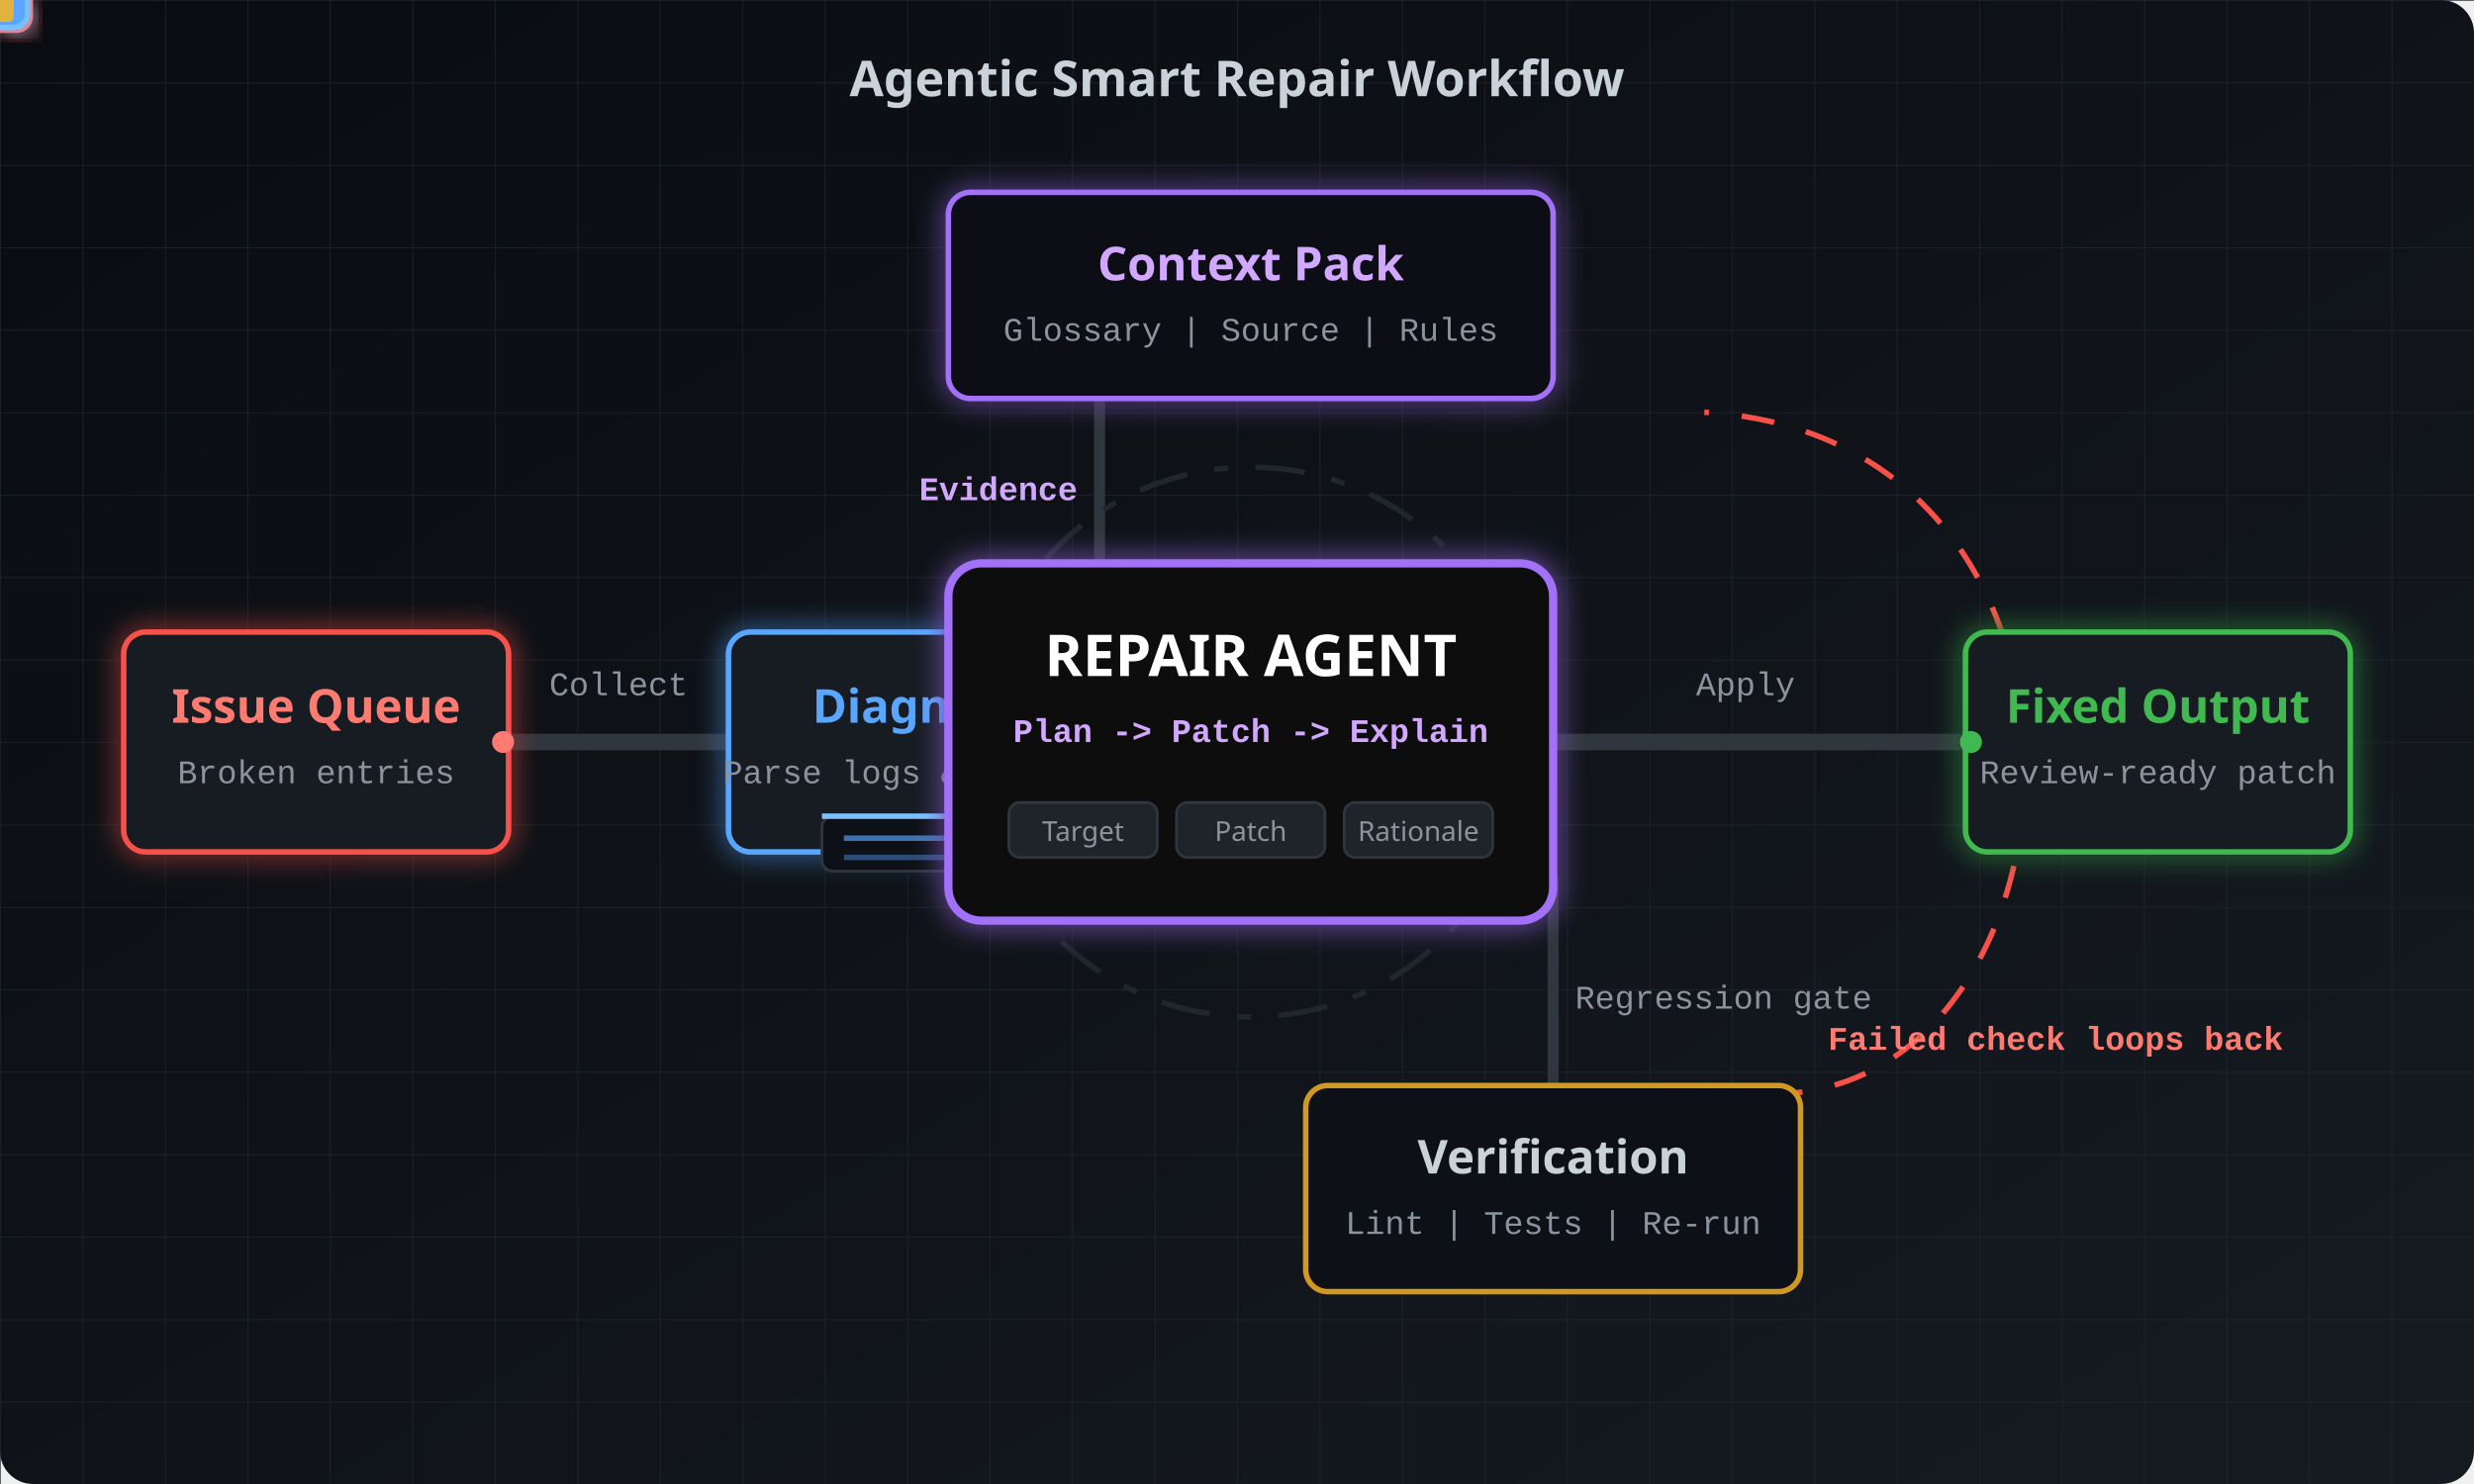
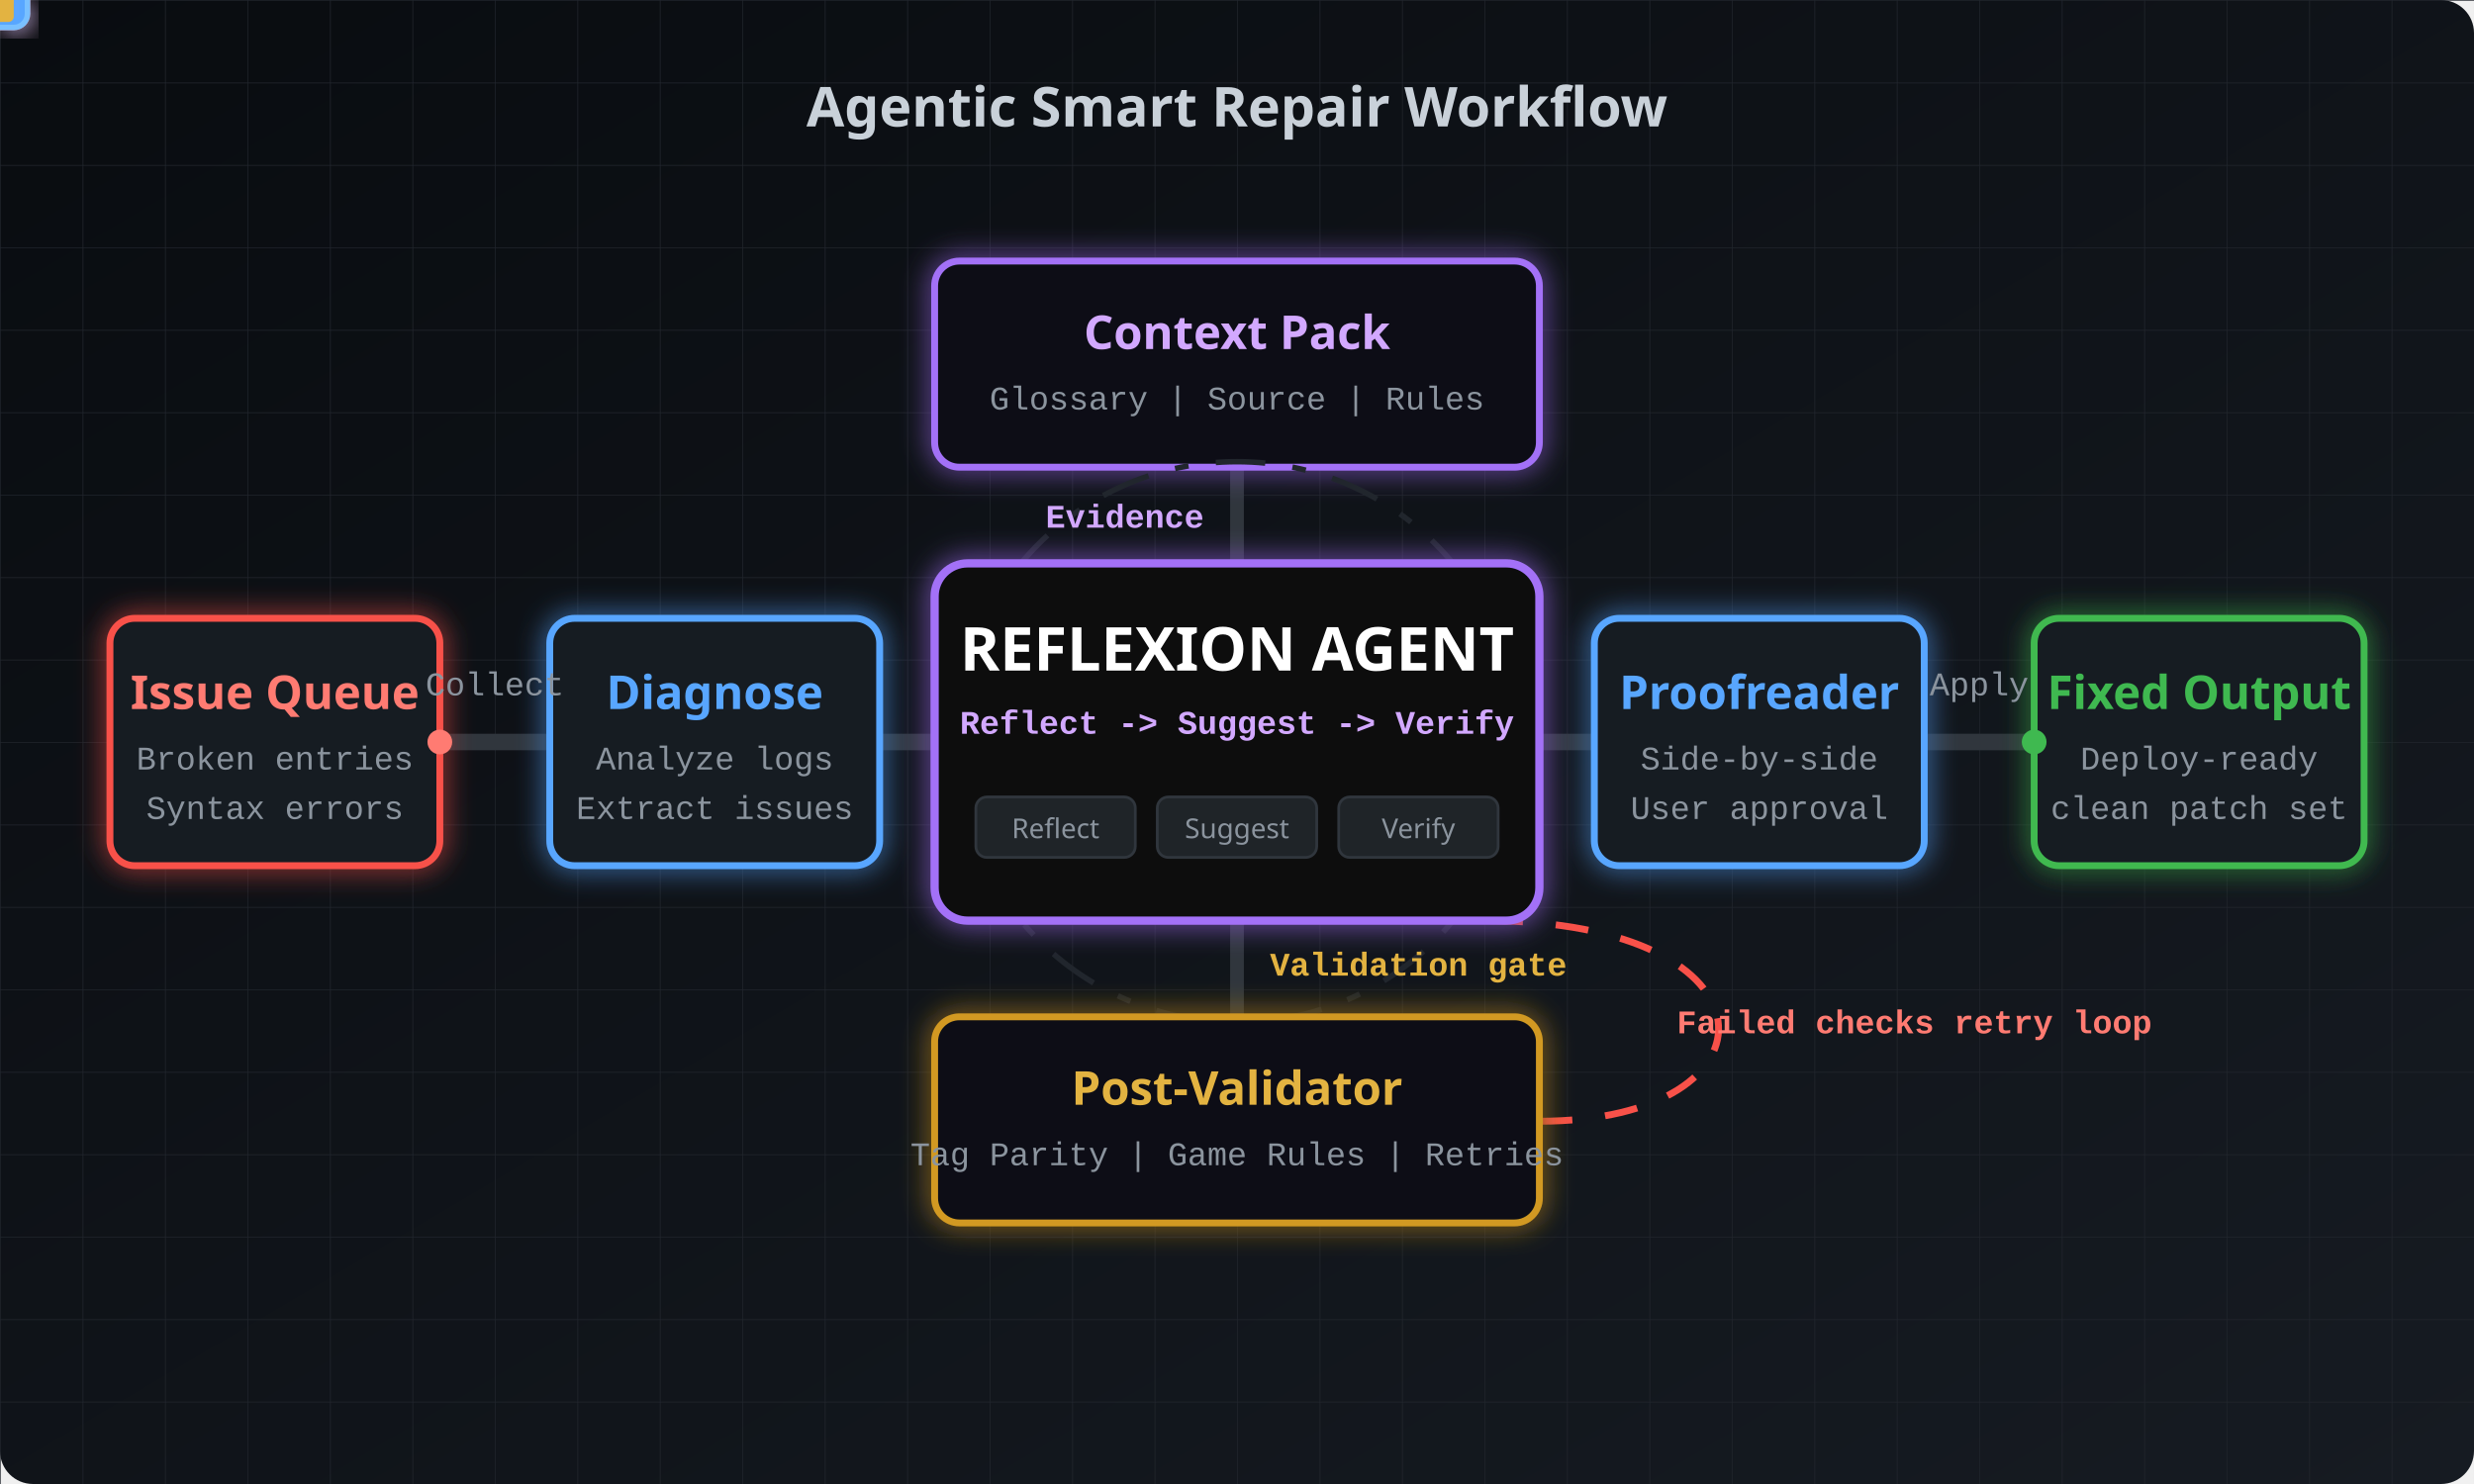
<svg xmlns="http://www.w3.org/2000/svg" viewBox="0 0 900 540" width="100%" height="100%">
  <defs>
    <filter id="glow-blue" x="-20%" y="-20%" width="140%" height="140%">
      <feGaussianBlur stdDeviation="5" result="blur" />
      <feMerge>
        <feMergeNode in="blur" />
        <feMergeNode in="SourceGraphic" />
      </feMerge>
    </filter>
    <filter id="glow-purple" x="-20%" y="-20%" width="140%" height="140%">
      <feGaussianBlur stdDeviation="5" result="blur" />
      <feMerge>
        <feMergeNode in="blur" />
        <feMergeNode in="SourceGraphic" />
      </feMerge>
    </filter>
    <filter id="glow-green" x="-20%" y="-20%" width="140%" height="140%">
      <feGaussianBlur stdDeviation="5" result="blur" />
      <feMerge>
        <feMergeNode in="blur" />
        <feMergeNode in="SourceGraphic" />
      </feMerge>
    </filter>
    <filter id="glow-red" x="-20%" y="-20%" width="140%" height="140%">
      <feGaussianBlur stdDeviation="5" result="blur" />
      <feMerge>
        <feMergeNode in="blur" />
        <feMergeNode in="SourceGraphic" />
      </feMerge>
    </filter>
+     <filter id="glow-orange" x="-20%" y="-20%" width="140%" height="140%">
+       <feGaussianBlur stdDeviation="5" result="blur" />
+       <feMerge>
+         <feMergeNode in="blur" />
+         <feMergeNode in="SourceGraphic" />
+       </feMerge>
+     </filter>
    <linearGradient id="bg-grad" x1="0" y1="0" x2="1" y2="1">
      <stop offset="0%" stop-color="#090c10" />
      <stop offset="100%" stop-color="#161b22" />
    </linearGradient>
    <style>
      @keyframes core-pulse {
        0%   { stroke: #a371f7; filter: drop-shadow(0 0 4px #a371f7); }
        50%  { stroke: #d2a8ff; filter: drop-shadow(0 0 16px #d2a8ff); }
        100% { stroke: #a371f7; filter: drop-shadow(0 0 4px #a371f7); }
      }

-       @keyframes flow-forward {
-         0%   { transform: translate(155px, 270px); opacity: 0; }
-         8%   { opacity: 1; }
-         28%  { transform: translate(310px, 270px); opacity: 1; }
-         44%  { transform: translate(450px, 270px); opacity: 1; }
-         62%  { transform: translate(590px, 270px); opacity: 1; }
-         84%  { transform: translate(735px, 270px); opacity: 1; }
-         100% { transform: translate(755px, 270px); opacity: 0; }
+       @keyframes packet-main {
+         0%   { transform: translate(160px, 270px); opacity: 0; }
+         5%   { opacity: 1; }
+         25%  { transform: translate(260px, 270px); opacity: 1; }
+         50%  { transform: translate(450px, 270px); opacity: 1; }
+         75%  { transform: translate(640px, 270px); opacity: 1; }
+         95%  { opacity: 1; }
+         100% { transform: translate(740px, 270px); opacity: 0; }
      }

-       @keyframes flow-context {
-         0%   { transform: translate(400px, 145px); opacity: 0; }
+       @keyframes packet-context {
+         0%   { transform: translate(450px, 170px); opacity: 0; }
        15%  { opacity: 1; }
-         80%  { transform: translate(400px, 210px); opacity: 1; }
-         100% { transform: translate(400px, 220px); opacity: 0; }
+         85%  { transform: translate(450px, 195px); opacity: 1; }
+         100% { transform: translate(450px, 205px); opacity: 0; }
      }

-       @keyframes flow-test {
-         0%   { transform: translate(565px, 395px); opacity: 0; }
+       @keyframes packet-test {
+         0%   { transform: translate(450px, 370px); opacity: 0; }
        15%  { opacity: 1; }
-         80%  { transform: translate(565px, 330px); opacity: 1; }
-         100% { transform: translate(565px, 320px); opacity: 0; }
+         85%  { transform: translate(450px, 345px); opacity: 1; }
+         100% { transform: translate(450px, 335px); opacity: 0; }
      }

      @keyframes feedback-loop {
        0%   { stroke-dashoffset: 0; opacity: 0.35; }
-         50%  { opacity: 0.9; }
+         50%  { opacity: 0.85; }
        100% { stroke-dashoffset: -48; opacity: 0.35; }
      }

-       @keyframes scan {
-         0%   { transform: translateY(-34px); opacity: 0; }
-         15%  { opacity: 1; }
-         80%  { opacity: 1; }
-         100% { transform: translateY(34px); opacity: 0; }
-       }
+       @keyframes spin { 100% { transform: rotate(360deg); } }

      .agent-core { animation: core-pulse 3s infinite ease-in-out; }
-       .packet-forward-1 { animation: flow-forward 4.2s infinite linear; }
-       .packet-forward-2 { animation: flow-forward 4.2s infinite linear; animation-delay: 1.4s; }
-       .packet-context { animation: flow-context 2s infinite linear; }
-       .packet-test { animation: flow-test 2.2s infinite linear; animation-delay: 0.5s; }
+       .packet-main-1 { animation: packet-main 4.2s infinite linear; }
+       .packet-main-2 { animation: packet-main 4.2s infinite linear; animation-delay: 1.4s; }
+       .packet-context { animation: packet-context 2s infinite linear; }
+       .packet-test { animation: packet-test 2.2s infinite linear; animation-delay: 0.5s; }
      .loop-line { animation: feedback-loop 2.6s infinite linear; }
-       .scan-line { animation: scan 1.8s infinite ease-in-out; }
+       .ring { animation: spin 14s infinite linear; transform-origin: 450px 270px; }

      .text-code { font-family: 'Consolas', 'Courier New', monospace; font-size: 12px; fill: #8b949e; }
      .text-title { font-family: 'Segoe UI', sans-serif; font-size: 17px; font-weight: bold; fill: #c9d1d9; }
-       .text-center-title { font-family: 'Segoe UI', sans-serif; font-size: 21px; font-weight: 800; fill: #ffffff; }
+       .text-center-title { font-family: 'Segoe UI', sans-serif; font-size: 22px; font-weight: 800; fill: #ffffff; }
      .text-blue { fill: #58a6ff; font-weight: bold; }
      .text-purple { fill: #d2a8ff; font-weight: bold; }
      .text-green { fill: #3fb950; font-weight: bold; }
      .text-red { fill: #ff7b72; font-weight: bold; }
+       .text-orange { fill: #e3b341; font-weight: bold; }
    </style>
  </defs>
  <rect width="100%" height="100%" fill="url(#bg-grad)" rx="12" />
  <pattern id="grid" width="30" height="30" patternUnits="userSpaceOnUse">
    <path d="M 30 0 L 0 0 0 30" fill="none" stroke="#21262d" stroke-width="0.5" />
  </pattern>
  <rect width="100%" height="100%" fill="url(#grid)" />
-   <path d="M 155 270 L 745 270" stroke="#30363d" stroke-width="6" stroke-linecap="round" />
-   <path d="M 400 145 L 400 220" stroke="#30363d" stroke-width="4" stroke-linecap="round" />
-   <path d="M 565 320 L 565 395" stroke="#30363d" stroke-width="4" stroke-linecap="round" />
-   <path d="M 620 395 C 760 430 790 160 620 150" fill="none" stroke="#f85149" stroke-width="2" stroke-dasharray="12 12" class="loop-line" />
-   <rect x="45" y="230" width="140" height="80" rx="8" fill="#161b22" stroke="#f85149" stroke-width="2" filter="url(#glow-red)" />
-   <text x="115" y="263" class="text-title text-red" text-anchor="middle">Issue Queue</text>
-   <text x="115" y="285" class="text-code" text-anchor="middle">Broken entries</text>
-   <circle cx="183" cy="270" r="4" fill="#ff7b72" />
-   <rect x="265" y="230" width="140" height="80" rx="8" fill="#161b22" stroke="#58a6ff" stroke-width="2" filter="url(#glow-blue)" />
-   <text x="335" y="263" class="text-title text-blue" text-anchor="middle">Diagnose</text>
-   <text x="335" y="285" class="text-code" text-anchor="middle">Parse logs &amp; context</text>
-   <g transform="translate(335 287)">
-     <rect x="-36" y="10" width="72" height="20" rx="4" fill="#0d1117" stroke="#30363d" />
-     <line x1="-28" y1="18" x2="28" y2="18" stroke="#58a6ff" stroke-width="2" opacity="0.65" />
-     <line x1="-28" y1="25" x2="12" y2="25" stroke="#58a6ff" stroke-width="2" opacity="0.4" />
-     <line x1="-36" y1="10" x2="36" y2="10" stroke="#79c0ff" stroke-width="2" class="scan-line" />
+   <text x="450" y="46" font-family="'Segoe UI', sans-serif" font-size="20" font-weight="800" fill="#c9d1d9" text-anchor="middle">Agentic Smart Repair Workflow</text>
+   <path d="M 160 270 L 200 270" stroke="#30363d" stroke-width="6" stroke-linecap="round" />
+   <path d="M 320 270 L 340 270" stroke="#30363d" stroke-width="6" stroke-linecap="round" />
+   <path d="M 560 270 L 580 270" stroke="#30363d" stroke-width="6" stroke-linecap="round" />
+   <path d="M 700 270 L 740 270" stroke="#30363d" stroke-width="6" stroke-linecap="round" />
+   <path d="M 450 170 L 450 205" stroke="#30363d" stroke-width="5" stroke-linecap="round" />
+   <path d="M 450 335 L 450 370" stroke="#30363d" stroke-width="5" stroke-linecap="round" />
+   <path d="M 560 408 C 650 408 650 335 540 335" fill="none" stroke="#f85149" stroke-width="2.5" stroke-dasharray="12 12" class="loop-line" />
+   <rect x="40" y="225" width="120" height="90" rx="9" fill="#161b22" stroke="#f85149" stroke-width="2.5" filter="url(#glow-red)" />
+   <text x="100" y="258" class="text-title text-red" text-anchor="middle">Issue Queue</text>
+   <text x="100" y="280" class="text-code" text-anchor="middle">Broken entries</text>
+   <text x="100" y="298" class="text-code" text-anchor="middle">Syntax errors</text>
+   <circle cx="160" cy="270" r="4.5" fill="#ff7b72" />
+   <rect x="200" y="225" width="120" height="90" rx="9" fill="#161b22" stroke="#58a6ff" stroke-width="2.5" filter="url(#glow-blue)" />
+   <text x="260" y="258" class="text-title text-blue" text-anchor="middle">Diagnose</text>
+   <text x="260" y="280" class="text-code" text-anchor="middle">Analyze logs</text>
+   <text x="260" y="298" class="text-code" text-anchor="middle">Extract issues</text>
+   <rect x="340" y="95" width="220" height="75" rx="9" fill="#0d1117" stroke="#a371f7" stroke-width="2.5" filter="url(#glow-purple)" />
+   <text x="450" y="127" class="text-title text-purple" text-anchor="middle">Context Pack</text>
+   <text x="450" y="149" class="text-code" text-anchor="middle">Glossary | Source | Rules</text>
+   <g>
+     <circle cx="450" cy="270" r="102" fill="none" stroke="#21262d" stroke-width="2" class="ring" stroke-dasharray="18 10 5 10" />
+     <rect x="340" y="205" width="220" height="130" rx="12" fill="#090c10" stroke="#a371f7" stroke-width="3" class="agent-core" filter="url(#glow-purple)" />
+     <text x="450" y="244" class="text-center-title" text-anchor="middle">REFLEXION AGENT</text>
+     <text x="450" y="267" class="text-code text-purple" font-weight="700" text-anchor="middle">Reflect -&gt; Suggest -&gt; Verify</text>
+     <rect x="355" y="290" width="58" height="22" rx="4" fill="#1f2428" stroke="#30363d" />
+     <text x="384" y="305" font-family="sans-serif" font-size="10" fill="#8b949e" text-anchor="middle">Reflect</text>
+     <rect x="421" y="290" width="58" height="22" rx="4" fill="#1f2428" stroke="#30363d" />
+     <text x="450" y="305" font-family="sans-serif" font-size="10" fill="#8b949e" text-anchor="middle">Suggest</text>
+     <rect x="487" y="290" width="58" height="22" rx="4" fill="#1f2428" stroke="#30363d" />
+     <text x="516" y="305" font-family="sans-serif" font-size="10" fill="#8b949e" text-anchor="middle">Verify</text>
  </g>
-   <rect x="345" y="70" width="220" height="75" rx="8" fill="#0d1117" stroke="#a371f7" stroke-width="2" filter="url(#glow-purple)" />
-   <text x="455" y="102" class="text-title text-purple" text-anchor="middle">Context Pack</text>
-   <text x="455" y="124" class="text-code" text-anchor="middle">Glossary | Source | Rules</text>
-   <g>
-     <circle cx="455" cy="270" r="100" fill="none" stroke="#21262d" stroke-width="2" stroke-dasharray="18 10 5 10" />
-     <rect x="345" y="205" width="220" height="130" rx="12" fill="#090c10" stroke="#a371f7" stroke-width="3" class="agent-core" filter="url(#glow-purple)" />
-     <text x="455" y="246" class="text-center-title" text-anchor="middle">REPAIR AGENT</text>
-     <text x="455" y="270" class="text-code text-purple" text-anchor="middle">Plan -&gt; Patch -&gt; Explain</text>
-     <rect x="367" y="292" width="54" height="20" rx="4" fill="#1f2428" stroke="#30363d" />
-     <text x="394" y="306" font-family="sans-serif" font-size="10" fill="#8b949e" text-anchor="middle">Target</text>
-     <rect x="428" y="292" width="54" height="20" rx="4" fill="#1f2428" stroke="#30363d" />
-     <text x="455" y="306" font-family="sans-serif" font-size="10" fill="#8b949e" text-anchor="middle">Patch</text>
-     <rect x="489" y="292" width="54" height="20" rx="4" fill="#1f2428" stroke="#30363d" />
-     <text x="516" y="306" font-family="sans-serif" font-size="10" fill="#8b949e" text-anchor="middle">Rationale</text>
+   <rect x="340" y="370" width="220" height="75" rx="9" fill="#0d1117" stroke="#d29922" stroke-width="2.5" filter="url(#glow-orange)" />
+   <text x="450" y="402" class="text-title text-orange" text-anchor="middle">Post-Validator</text>
+   <text x="450" y="424" class="text-code" text-anchor="middle">Tag Parity | Game Rules | Retries</text>
+   <rect x="580" y="225" width="120" height="90" rx="9" fill="#161b22" stroke="#58a6ff" stroke-width="2.5" filter="url(#glow-blue)" />
+   <text x="640" y="258" class="text-title text-blue" text-anchor="middle">Proofreader</text>
+   <text x="640" y="280" class="text-code" text-anchor="middle">Side-by-side</text>
+   <text x="640" y="298" class="text-code" text-anchor="middle">User approval</text>
+   <rect x="740" y="225" width="120" height="90" rx="9" fill="#161b22" stroke="#3fb950" stroke-width="2.5" filter="url(#glow-green)" />
+   <text x="800" y="258" class="text-title text-green" text-anchor="middle">Fixed Output</text>
+   <text x="800" y="280" class="text-code" text-anchor="middle">Deploy-ready</text>
+   <text x="800" y="298" class="text-code" text-anchor="middle">clean patch set</text>
+   <circle cx="740" cy="270" r="4.5" fill="#3fb950" />
+   <g class="packet-main-1">
+     <rect x="-10" y="-10" width="20" height="20" rx="5" fill="#f85149" stroke="#ff7b72" stroke-width="2" filter="url(#glow-red)" />
  </g>
-   <rect x="475" y="395" width="180" height="75" rx="8" fill="#0d1117" stroke="#d29922" stroke-width="2" />
-   <text x="565" y="427" class="text-title" fill="#e3b341" text-anchor="middle">Verification</text>
-   <text x="565" y="449" class="text-code" fill="#e3b341" text-anchor="middle">Lint | Tests | Re-run</text>
-   <rect x="715" y="230" width="140" height="80" rx="8" fill="#161b22" stroke="#3fb950" stroke-width="2" filter="url(#glow-green)" />
-   <text x="785" y="263" class="text-title text-green" text-anchor="middle">Fixed Output</text>
-   <text x="785" y="285" class="text-code" text-anchor="middle">Review-ready patch</text>
-   <circle cx="717" cy="270" r="4" fill="#3fb950" />
-   <g class="packet-forward-1">
-     <rect x="-11" y="-11" width="22" height="22" rx="5" fill="#f85149" stroke="#ff7b72" stroke-width="2" filter="url(#glow-red)" />
-   </g>
-   <g class="packet-forward-2">
+   <g class="packet-main-2">
    <rect x="-10" y="-10" width="20" height="20" rx="5" fill="#58a6ff" stroke="#79c0ff" stroke-width="2" filter="url(#glow-blue)" />
  </g>
  <g class="packet-context">
    <circle cx="0" cy="0" r="5" fill="#d2a8ff" filter="url(#glow-purple)" />
  </g>
  <g class="packet-test">
    <rect x="-5" y="-8" width="10" height="16" rx="2" fill="#e3b341" />
  </g>
-   <text x="225" y="253" class="text-code" text-anchor="middle">Collect</text>
-   <text x="635" y="253" class="text-code" text-anchor="middle">Apply</text>
-   <text x="665" y="382" class="text-code text-red" text-anchor="start">Failed check loops back</text>
-   <text x="392" y="182" class="text-code text-purple" text-anchor="end">Evidence</text>
-   <text x="573" y="367" class="text-code" fill="#e3b341" text-anchor="start">Regression gate</text>
-   <text x="450" y="35" font-family="'Segoe UI', sans-serif" font-size="18" font-weight="800" fill="#c9d1d9" text-anchor="middle">Agentic Smart Repair Workflow</text>
+   <text x="180" y="253" class="text-code" text-anchor="middle">Collect</text>
+   <text x="720" y="253" class="text-code" text-anchor="middle">Apply</text>
+   <text x="610" y="376" class="text-code text-red" text-anchor="start">Failed checks retry loop</text>
+   <text x="438" y="192" class="text-code text-purple" text-anchor="end">Evidence</text>
+   <text x="462" y="355" class="text-code text-orange" text-anchor="start">Validation gate</text>
</svg>
